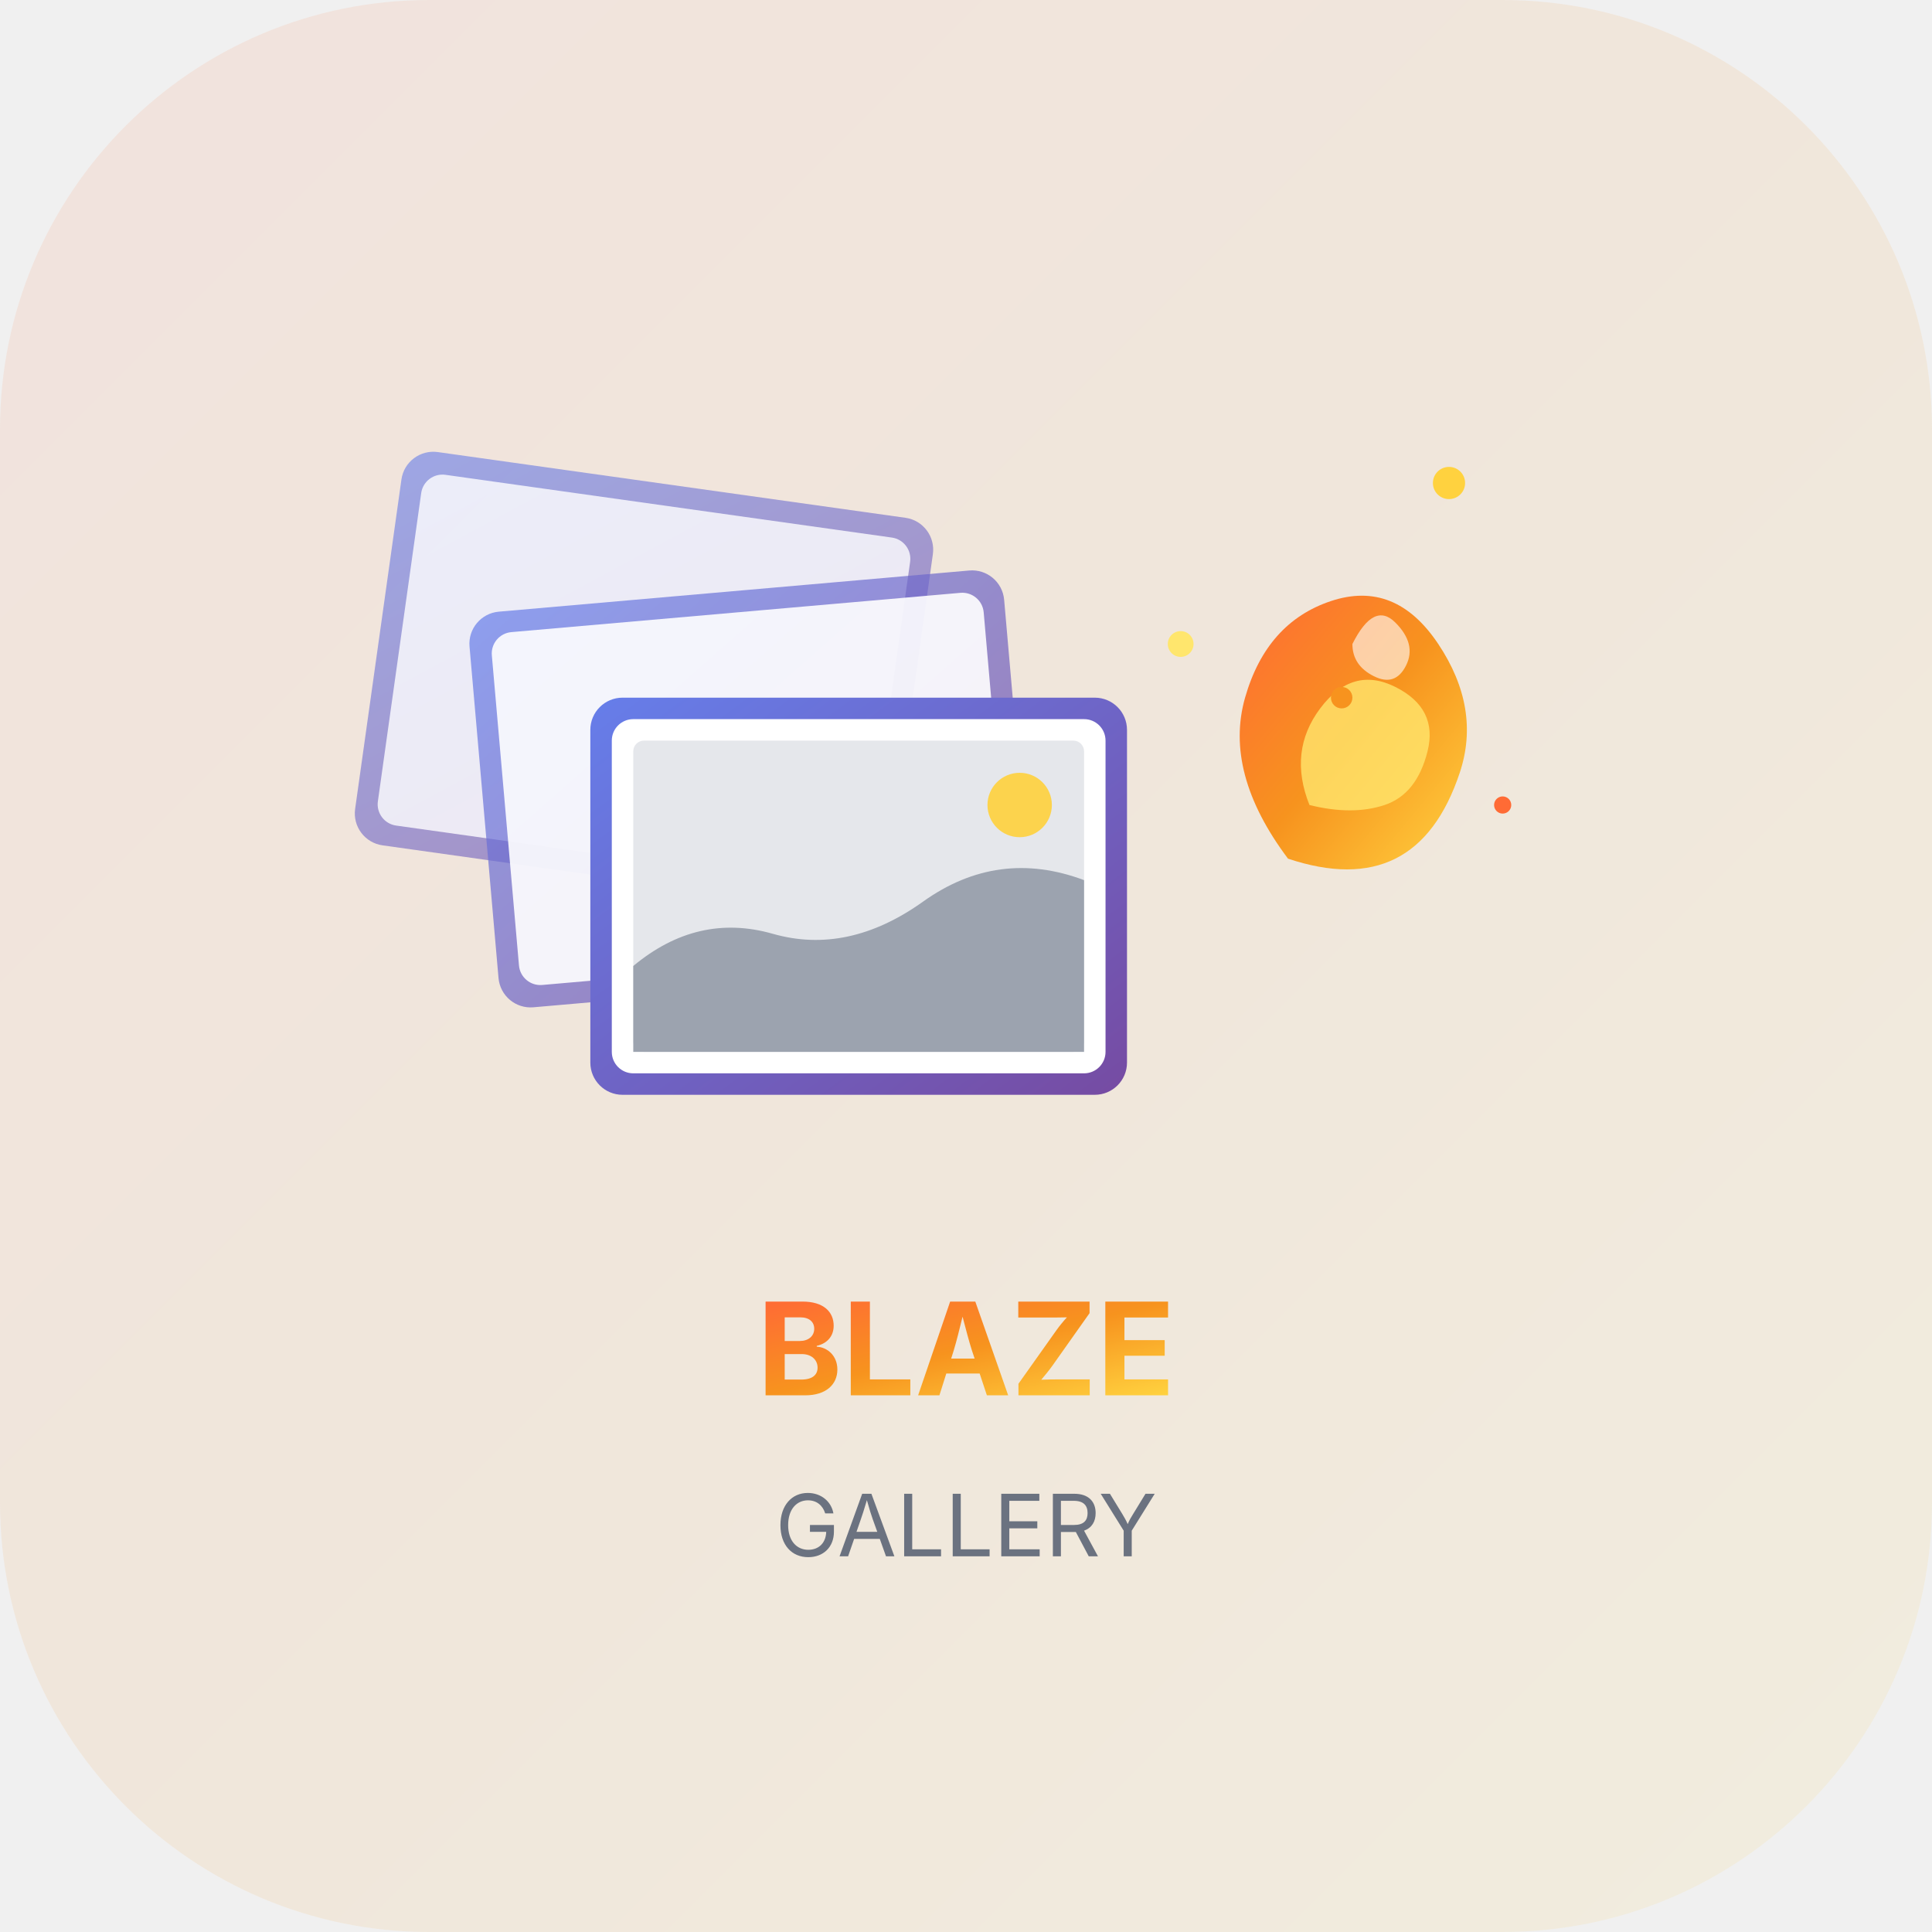
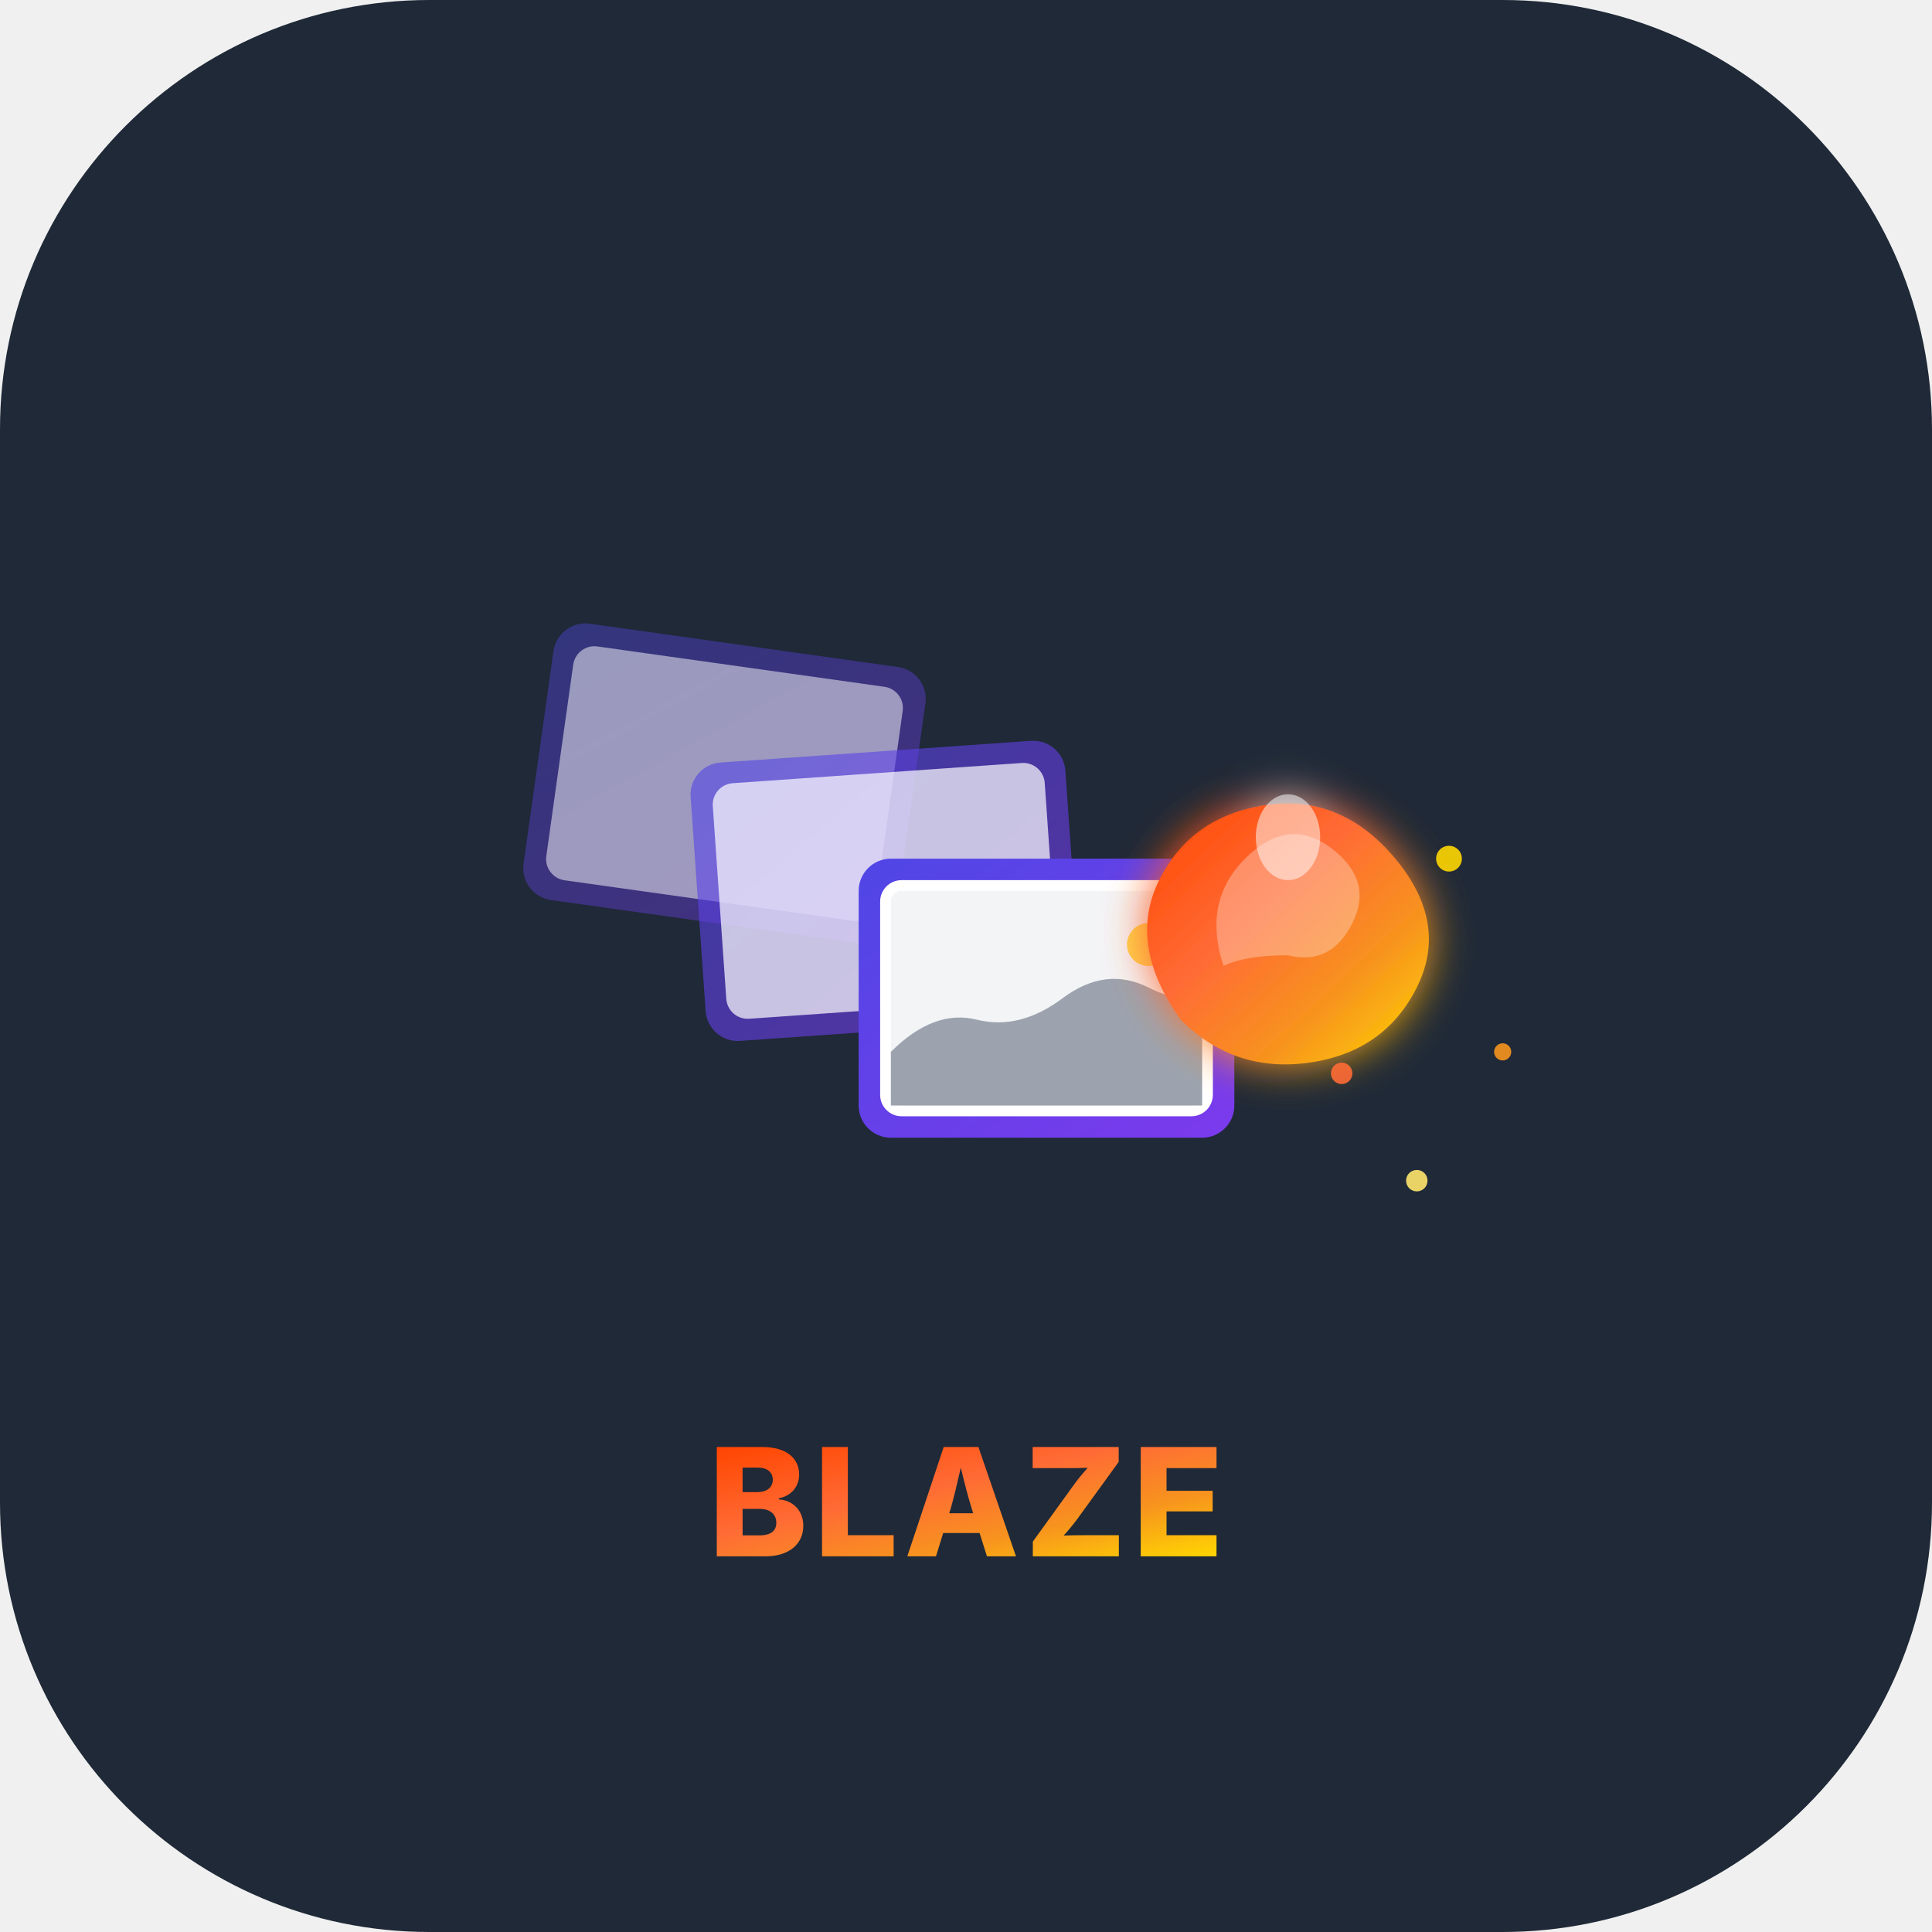
<svg xmlns="http://www.w3.org/2000/svg" width="180" height="180" viewBox="0 0 180 180" fill="none">
  <defs>
    <linearGradient id="blazeGradient" x1="0%" y1="0%" x2="100%" y2="100%">
-       <stop offset="0%" style="stop-color:#FF6B35;stop-opacity:1" />
-       <stop offset="50%" style="stop-color:#F7931E;stop-opacity:1" />
-       <stop offset="100%" style="stop-color:#FFD23F;stop-opacity:1" />
+       <stop offset="0%" style="stop-color:#FF4500;stop-opacity:1" />
+       <stop offset="40%" style="stop-color:#FF6B35;stop-opacity:1" />
+       <stop offset="70%" style="stop-color:#F7931E;stop-opacity:1" />
+       <stop offset="100%" style="stop-color:#FFD700;stop-opacity:1" />
    </linearGradient>
-     <linearGradient id="photoGradient" x1="0%" y1="0%" x2="100%" y2="100%">
-       <stop offset="0%" style="stop-color:#667EEA;stop-opacity:1" />
-       <stop offset="100%" style="stop-color:#764BA2;stop-opacity:1" />
+     <linearGradient id="frameGradient" x1="0%" y1="0%" x2="100%" y2="100%">
+       <stop offset="0%" style="stop-color:#4F46E5;stop-opacity:1" />
+       <stop offset="100%" style="stop-color:#7C3AED;stop-opacity:1" />
    </linearGradient>
+     <filter id="glow" x="-20%" y="-20%" width="140%" height="140%">
+       <feGaussianBlur stdDeviation="2" result="coloredBlur" />
+       <feMerge>
+         <feMergeNode in="coloredBlur" />
+         <feMergeNode in="SourceGraphic" />
+       </feMerge>
+     </filter>
  </defs>
-   <rect width="180" height="180" rx="40" fill="url(#blazeGradient)" opacity="0.1" />
-   <g transform="translate(30, 40)">
-     <rect x="5" y="5" width="50" height="37" rx="3" fill="url(#photoGradient)" opacity="0.6" transform="rotate(8 30 23.5)" />
-     <rect x="7" y="7" width="46" height="33" rx="2" fill="white" opacity="0.8" transform="rotate(8 30 23.5)" />
-     <rect x="15" y="15" width="50" height="37" rx="3" fill="url(#photoGradient)" opacity="0.7" transform="rotate(-5 40 33.5)" />
-     <rect x="17" y="17" width="46" height="33" rx="2" fill="white" opacity="0.9" transform="rotate(-5 40 33.5)" />
-     <rect x="25" y="25" width="50" height="37" rx="3" fill="url(#photoGradient)" />
-     <rect x="27" y="27" width="46" height="33" rx="2" fill="white" />
-     <rect x="29" y="29" width="42" height="29" rx="1" fill="#E5E7EB" />
-     <path d="M29 50 Q35 45 42 47 Q49 49 56 44 Q63 39 71 42 V58 H29 Z" fill="#9CA3AF" />
-     <circle cx="65" cy="35" r="3" fill="#FCD34D" />
+   <rect width="180" height="180" rx="40" fill="#1F2937" />
+   <g transform="translate(90, 90)">
+     <g transform="translate(-40, -30)">
+       <rect x="0" y="0" width="35" height="26" rx="3" fill="url(#frameGradient)" opacity="0.4" transform="rotate(8 17.5 13)" />
+       <rect x="2" y="2" width="31" height="22" rx="2" fill="white" opacity="0.5" transform="rotate(8 17.5 13)" />
+       <rect x="15" y="10" width="35" height="26" rx="3" fill="url(#frameGradient)" opacity="0.6" transform="rotate(-4 32.5 23)" />
+       <rect x="17" y="12" width="31" height="22" rx="2" fill="white" opacity="0.7" transform="rotate(-4 32.5 23)" />
+       <rect x="30" y="20" width="35" height="26" rx="3" fill="url(#frameGradient)" />
+       <rect x="32" y="22" width="31" height="22" rx="2" fill="white" />
+       <rect x="33" y="23" width="29" height="20" rx="1" fill="#F3F4F6" />
+       <path d="M33 38 Q37 34 41 35 Q45 36 49 33 Q53 30 57 32 Q61 34 62 32 V43 H33 Z" fill="#9CA3AF" />
+       <circle cx="57" cy="28" r="2" fill="#FCD34D" />
+     </g>
+     <g transform="translate(20, -20)" filter="url(#glow)">
+       <path d="M0 25 Q-5 18 -2 12 Q1 6 8 5 Q15 4 20 10 Q25 16 22 22 Q19 28 12 29 Q5 30 0 25 Z" fill="url(#blazeGradient)" />
+       <path d="M4 20 Q2 14 6 10 Q10 6 14 9 Q18 12 16 16 Q14 20 10 19 Q6 19 4 20 Z" fill="#FFF" opacity="0.3" />
+       <ellipse cx="10" cy="8" rx="3" ry="4" fill="#FFF" opacity="0.5" />
+     </g>
+     <g opacity="0.9">
+       <circle cx="45" cy="-10" r="1.2" fill="#FFD700" />
+       <circle cx="35" cy="10" r="1" fill="#FF6B35" />
+       <circle cx="50" cy="8" r="0.8" fill="#F7931E" />
+       <circle cx="42" cy="20" r="1" fill="#FFE66D" />
+     </g>
  </g>
-   <g transform="translate(120, 50)">
-     <path d="M0 30 Q-6 22 -4 15 Q-2 8 4 6 Q10 4 14 10 Q18 16 16 22 Q14 28 10 30 Q6 32 0 30 Z" fill="url(#blazeGradient)" />
-     <path d="M2 25 Q0 20 3 16 Q6 12 10 14 Q14 16 13 20 Q12 24 9 25 Q6 26 2 25 Z" fill="#FFE66D" opacity="0.8" />
-     <path d="M6 10 Q8 6 10 8 Q12 10 11 12 Q10 14 8 13 Q6 12 6 10 Z" fill="#FFF" opacity="0.6" />
-   </g>
-   <circle cx="135" cy="45" r="1.5" fill="#FFD23F" />
-   <circle cx="125" cy="65" r="1" fill="#F7931E" />
-   <circle cx="140" cy="75" r="0.8" fill="#FF6B35" />
-   <circle cx="110" cy="60" r="1.2" fill="#FFE66D" />
-   <g transform="translate(90, 130)" text-anchor="middle">
-     <text x="0" y="0" font-family="system-ui, -apple-system, sans-serif" font-size="12" font-weight="700" fill="url(#blazeGradient)">BLAZE</text>
-     <text x="0" y="15" font-family="system-ui, -apple-system, sans-serif" font-size="8" font-weight="400" fill="#6B7280">GALLERY</text>
+   <g transform="translate(90, 145)" text-anchor="middle">
+     <text x="0" y="0" font-family="system-ui, -apple-system, sans-serif" font-size="14" font-weight="800" fill="url(#blazeGradient)" letter-spacing="0.5px">BLAZE</text>
  </g>
</svg>
